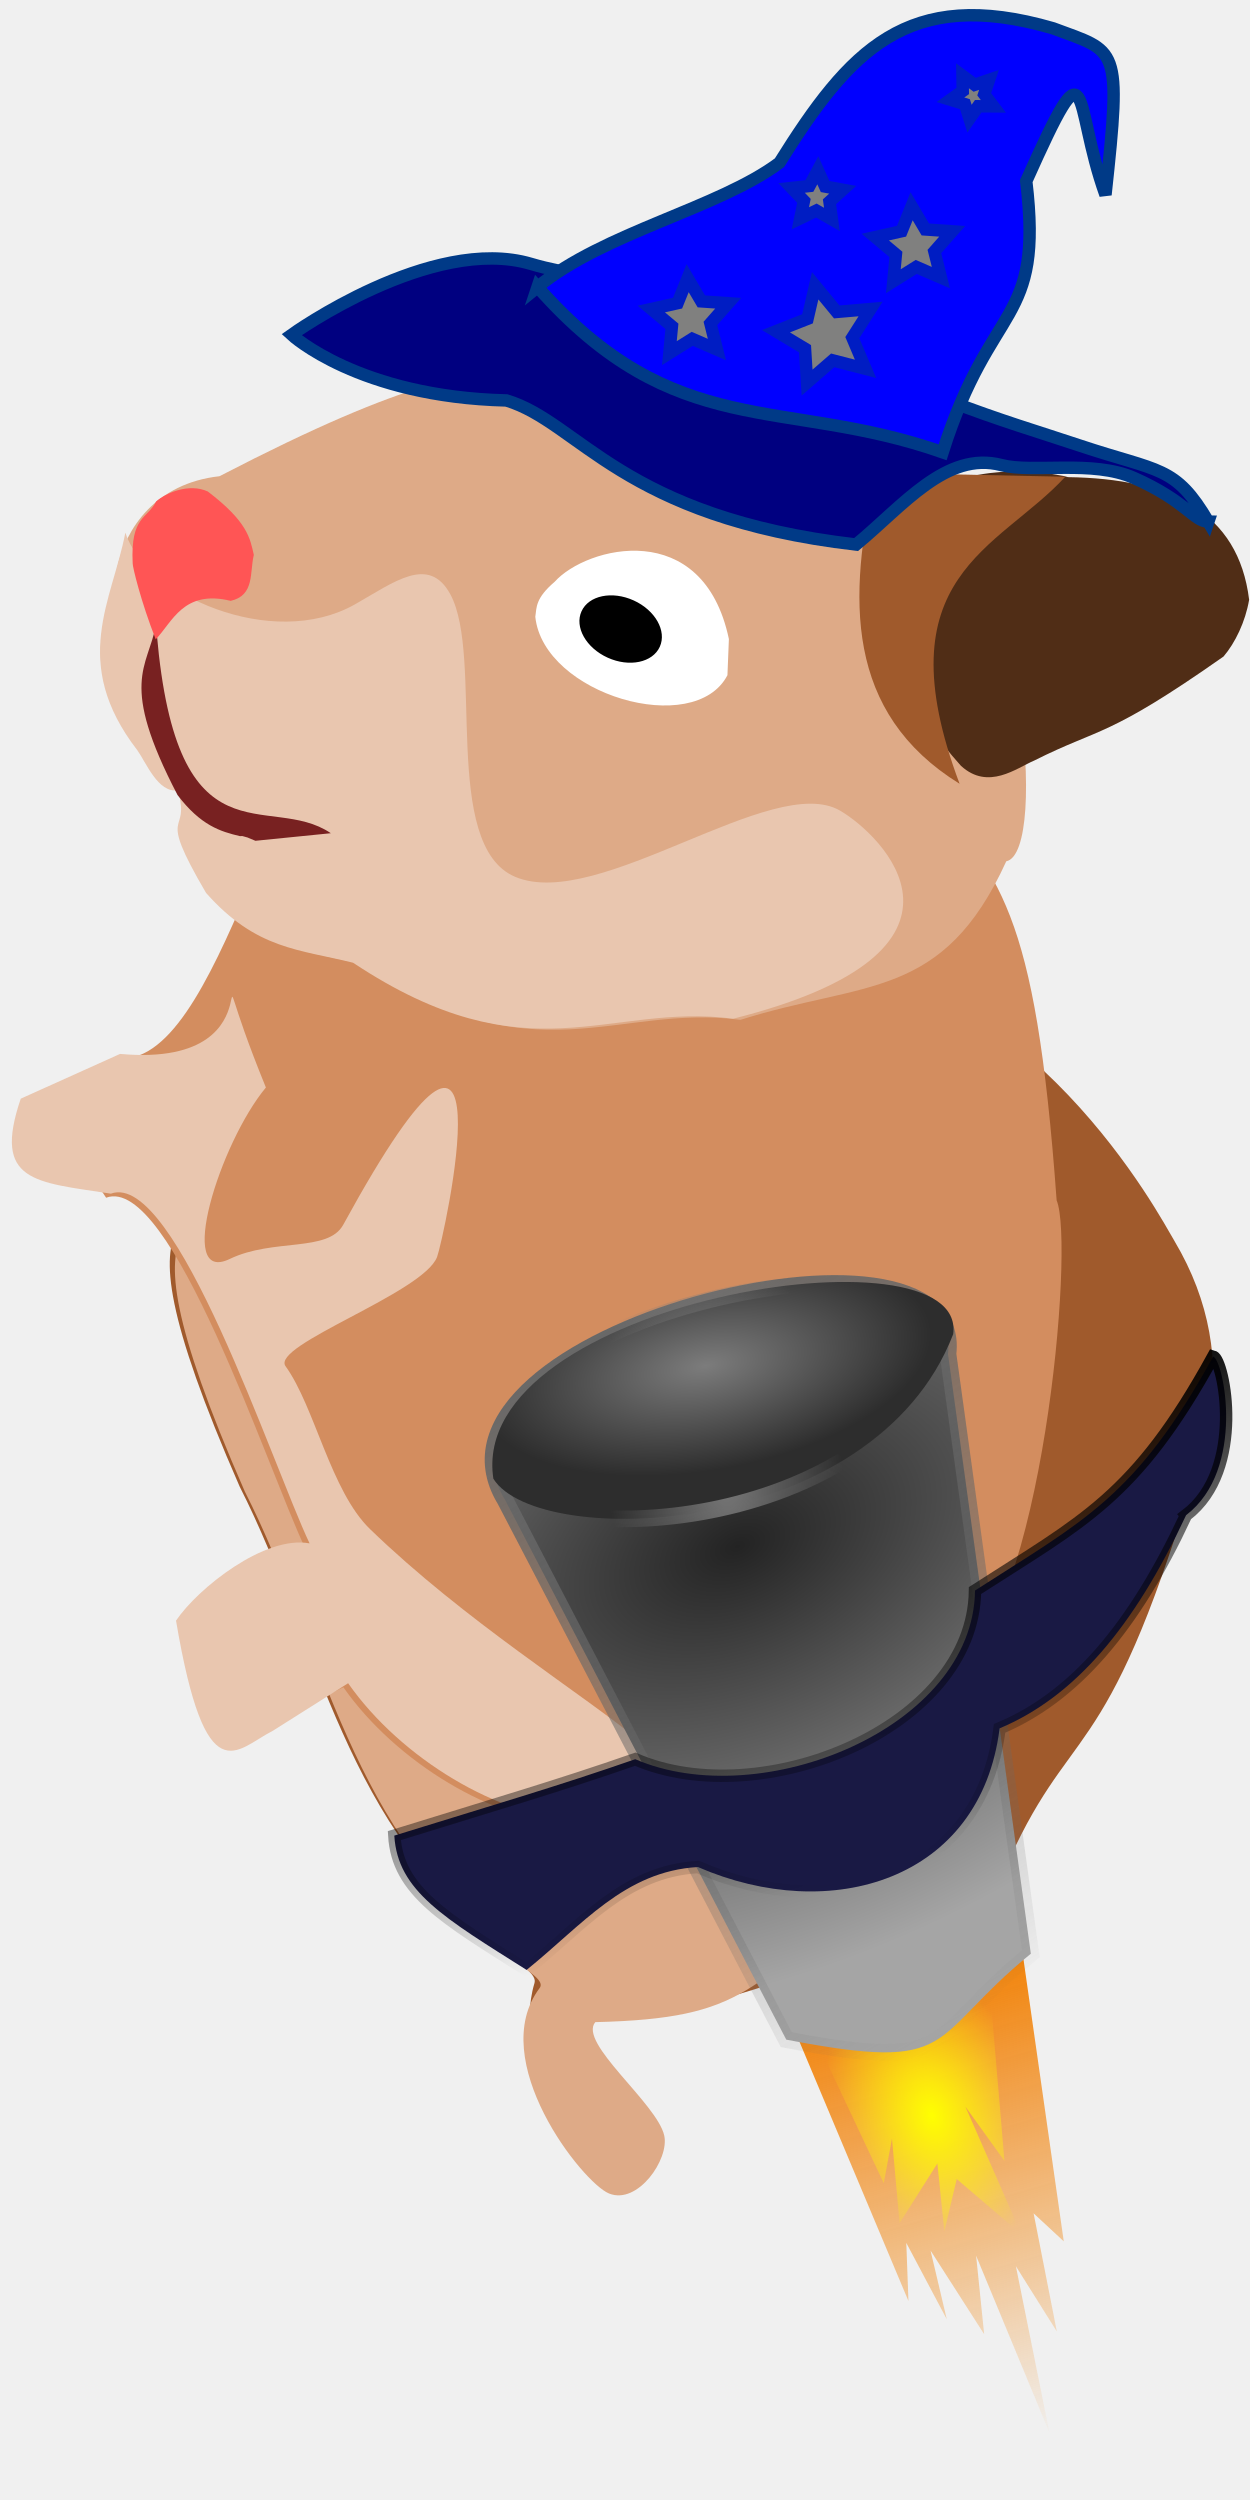
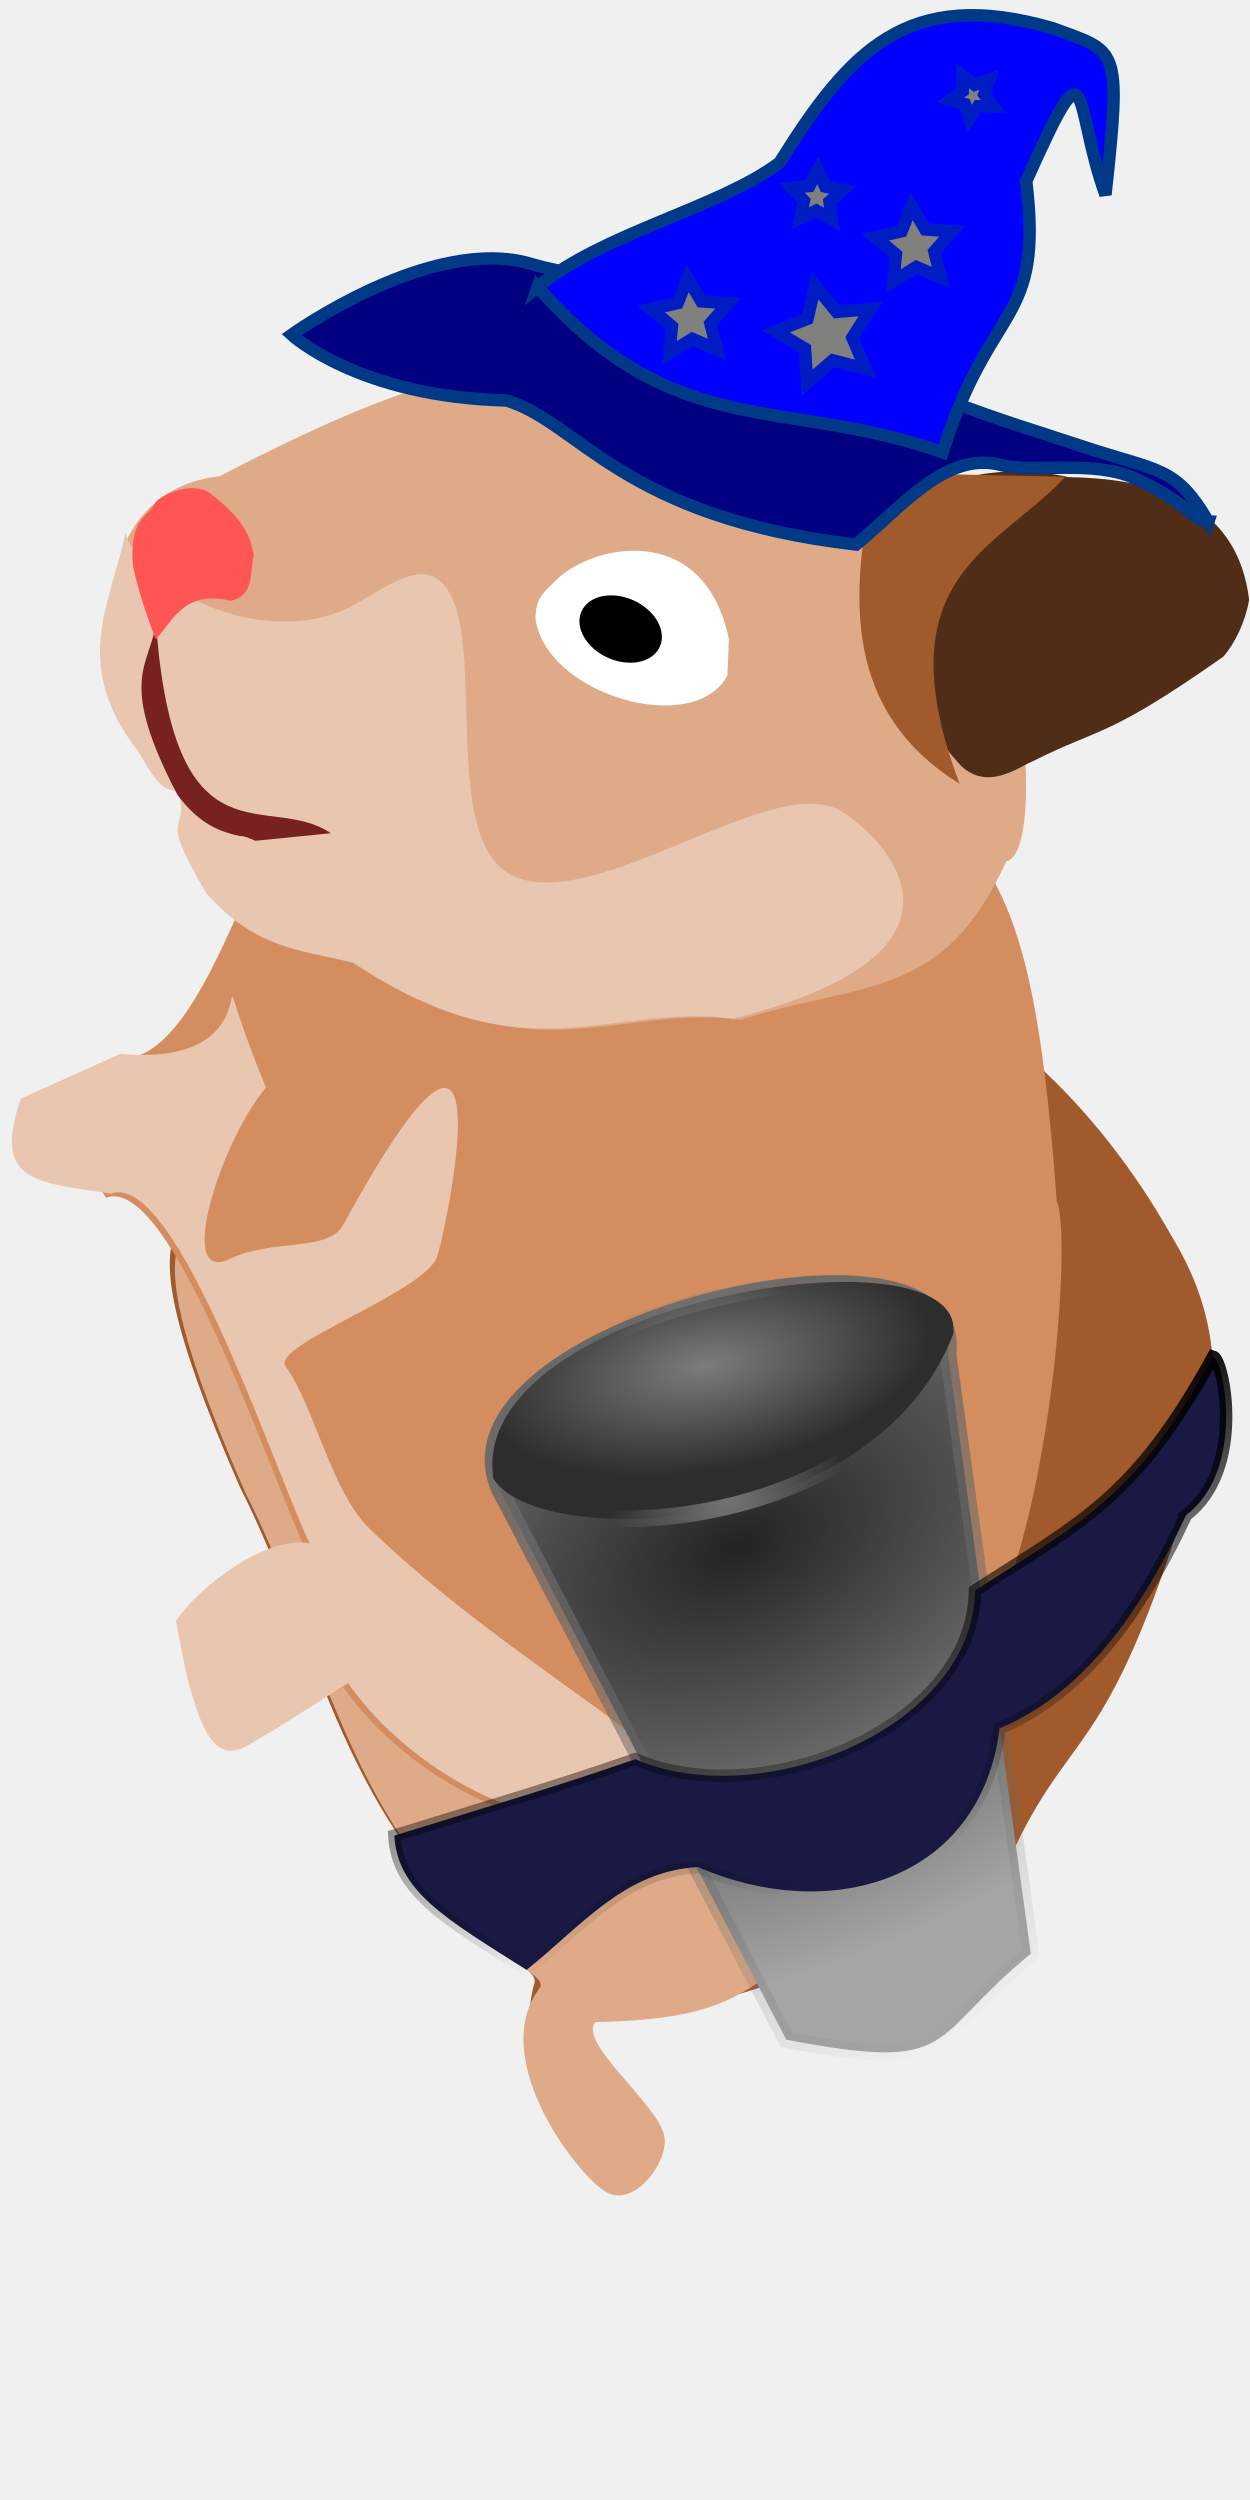
<svg xmlns="http://www.w3.org/2000/svg" xmlns:xlink="http://www.w3.org/1999/xlink" width="50" height="100" id="svg5384" version="1.1">
  <defs id="defs5386">
+     <linearGradient id="linearGradient5795">
+       <stop id="stop5797" offset="0" style="stop-color:#ffb8b8;stop-opacity:1" />
+       <stop style="stop-color:#fff1f1;stop-opacity:1;" offset="0.9" id="stop5801" />
+       <stop id="stop5799" offset="1" style="stop-color:#ffffff;stop-opacity:0" />
+     </linearGradient>
+     <linearGradient id="linearGradient5700">
+       <stop style="stop-color:#ffb8b8;stop-opacity:1" offset="0" id="stop5702" />
+       <stop style="stop-color:#ff0000;stop-opacity:1" offset="1" id="stop5704" />
+     </linearGradient>
    <linearGradient id="linearGradient6605">
      <stop style="stop-color:#000000;stop-opacity:1;" offset="0" id="stop6607" />
      <stop style="stop-color:#000000;stop-opacity:0;" offset="1" id="stop6609" />
    </linearGradient>
    <linearGradient id="linearGradient6589">
      <stop style="stop-color:#686868;stop-opacity:1;" offset="0" id="stop6591" />
      <stop style="stop-color:#686868;stop-opacity:0;" offset="1" id="stop6593" />
    </linearGradient>
    <linearGradient id="linearGradient6581">
      <stop style="stop-color:#7b7b7b;stop-opacity:1;" offset="0" id="stop6583" />
      <stop style="stop-color:#7b7b7b;stop-opacity:0;" offset="1" id="stop6585" />
    </linearGradient>
    <linearGradient id="linearGradient6575">
      <stop id="stop6577" offset="0" style="stop-color:#7c7c7c;stop-opacity:1;" />
      <stop id="stop6579" offset="1" style="stop-color:#2d2d2d;stop-opacity:1;" />
    </linearGradient>
    <linearGradient id="linearGradient6569">
      <stop style="stop-color:#353535;stop-opacity:1;" offset="0" id="stop6571" />
      <stop style="stop-color:#a5a5a5;stop-opacity:1;" offset="1" id="stop6573" />
    </linearGradient>
    <linearGradient id="linearGradient6563">
      <stop id="stop6565" offset="0" style="stop-color:#353535;stop-opacity:1;" />
      <stop id="stop6567" offset="1" style="stop-color:#a5a5a5;stop-opacity:1;" />
    </linearGradient>
    <linearGradient id="linearGradient6545">
      <stop style="stop-color:#ffff00;stop-opacity:1;" offset="0" id="stop6547" />
      <stop style="stop-color:#ffff00;stop-opacity:0;" offset="1" id="stop6549" />
    </linearGradient>
    <linearGradient id="linearGradient6535">
      <stop style="stop-color:#f27f01;stop-opacity:1;" offset="0" id="stop6537" />
      <stop style="stop-color:#f27f01;stop-opacity:0;" offset="1" id="stop6539" />
    </linearGradient>
    <linearGradient id="linearGradient6513">
      <stop style="stop-color:#232323;stop-opacity:1;" offset="0" id="stop6515" />
      <stop style="stop-color:#a5a5a5;stop-opacity:1;" offset="1" id="stop6517" />
    </linearGradient>
-     <linearGradient xlink:href="#linearGradient6535" id="linearGradient6717" gradientUnits="userSpaceOnUse" x1="440.563" y1="530.615" x2="470.402" y2="530.615" gradientTransform="matrix(1.336832,0,0,1.336832,-149.9841,-179.7944)" />
-     <radialGradient xlink:href="#linearGradient6545" id="radialGradient6719" gradientUnits="userSpaceOnUse" gradientTransform="matrix(1.336832,0,0,0.9408576,-149.9841,30.60566)" cx="449.6" cy="531.348" fx="449.6" fy="531.348" r="8.884" />
+     <linearGradient xlink:href="#linearGradient6535" id="linearGradient6717" gradientUnits="userSpaceOnUse" x1="440.563" y1="530.615" x2="470.402" y2="530.615" gradientTransform="matrix(1.336832,0,0,1.336832,-205.4794,-239.3315)" />
+     <radialGradient xlink:href="#linearGradient6545" id="radialGradient6719" gradientUnits="userSpaceOnUse" gradientTransform="matrix(1.336832,0,0,0.9408576,-205.4794,-28.93145)" cx="449.6" cy="531.348" fx="449.6" fy="531.348" r="8.884" />
    <radialGradient xlink:href="#linearGradient6513" id="radialGradient6721" gradientUnits="userSpaceOnUse" gradientTransform="matrix(1.395916,0.1481269,-0.2410061,2.27119,-46.59877,-718.2889)" cx="408.452" cy="534.385" fx="408.452" fy="534.385" r="24.306" />
    <linearGradient xlink:href="#linearGradient6589" id="linearGradient6723" gradientUnits="userSpaceOnUse" x1="389.84" y1="555.96" x2="437.364" y2="555.96" gradientTransform="matrix(1.336832,0,0,1.336832,-146.8217,-190.8739)" />
    <linearGradient xlink:href="#linearGradient6605" id="linearGradient6725" gradientUnits="userSpaceOnUse" x1="395.693" y1="528.558" x2="431.27" y2="528.558" />
    <radialGradient xlink:href="#linearGradient6575" id="radialGradient6727" gradientUnits="userSpaceOnUse" gradientTransform="matrix(1.189577,0.4213168,-0.9220645,2.603425,392.3545,-1002.674)" cx="402.447" cy="531.646" fx="402.447" fy="531.646" r="6.652" />
    <radialGradient xlink:href="#linearGradient6581" id="radialGradient6729" gradientUnits="userSpaceOnUse" gradientTransform="matrix(0.5470215,-1.316891,2.797733,1.162146,-1323.007,473.9229)" cx="408.778" cy="531.929" fx="408.778" fy="531.929" r="6.652" />
+     <radialGradient xlink:href="#linearGradient5700" id="radialGradient5706" cx="25.456" cy="977.506" fx="25.456" fy="977.506" r="4.123" gradientTransform="matrix(0.4227588,-0.2933246,0.2922177,0.4391075,-305.4918,552.241)" gradientUnits="userSpaceOnUse" spreadMethod="repeat" />
+     <radialGradient xlink:href="#linearGradient5795" id="radialGradient5793" cx="25" cy="1002.362" fx="25" fy="1002.362" r="49.715" gradientUnits="userSpaceOnUse" gradientTransform="matrix(1.005736,-7.9528777e-7,7.9528798e-7,1.005736,-0.14419,-5.749418)" spreadMethod="reflect" />
  </defs>
  <g id="layer1" transform="translate(0,-952.3622)">
    <g id="g6705" transform="matrix(0.1385596,0.4780542,-0.4780542,0.1385596,228.3985,747.8335)">
-       <path id="path6525" d="m 439.643,519.768 24.095,3.402 -2.835,1.701 9.638,0.85 -5.953,1.701 13.607,1.134 -15.308,1.701 6.236,1.134 -7.654,2.268 5.669,0.283 -6.803,1.417 4.536,1.134 -24.379,2.835 z" style="fill:url(#linearGradient6717);fill-opacity:1;stroke:none" />
      <path id="path3085" d="m 62.95,194.555 c 5.54,-1.438 10.364,-0.726 14.749,1.301 24.116,15.004 19.7,16.693 28.413,24.509 4.948,12.484 6.826,24.749 3.687,36.655 1.194,1.814 5.917,2.154 8.561,2.317 1.949,0.12 6.439,-2.433 4.901,-0.485 -1.433,1.817 -11.503,5.476 -17.336,1.707 -0.886,-0.573 -2.493,1.712 -3.502,1.45 -12.448,9.765 -27.46,7.537 -41.427,10.194 -29.873,3.92 -18.146,-4.293 -26.244,-6.724 l -7.158,-7.158 4.121,-40.776 c 7.544,-18.097 28.998,-22.396 31.233,-22.991 z" style="display:inline;fill:#a05a2c;stroke:none" transform="translate(326.0453,297.6919)" />
      <path id="path3085-7" d="m 106.078,231.679 c 4.948,12.484 7.353,13.147 4.215,25.054 1.194,1.814 7.65,-2.946 10.294,-2.784 1.949,0.12 4.778,3.608 3.241,5.557 -1.433,1.817 -13.076,6.544 -17.408,0.766 -0.633,-0.844 -2.493,1.712 -3.502,1.45 -12.448,9.765 -27.46,7.537 -41.427,10.194 -29.873,3.92 -18.146,-4.293 -26.244,-6.724 l -7.158,-7.158 44.198,-3.863 c 22.854,-2.389 20.207,-20.252 21.355,-29.167 0.693,-5.383 1.908,8.789 12.435,6.675 z" style="display:inline;fill:#deaa87;stroke:none" transform="translate(326.0453,297.6919)" />
      <path id="path3083" d="m -2.63,247.369 c 3.078,4.972 7.805,9.168 17.791,10.889 6.239,5.089 11.776,10.074 9.969,13.956 l 1.949,7.104 c 5.821,4.07 3.366,-1.808 8.634,-3.269 -0.406,-5.529 24.479,-6.394 31.44,-7.515 -1.652,3.249 1.515,6.626 2.969,10.973 6.151,0.87 7.996,-0.358 9.849,-3.972 l -1.162,-6.848 c 7.008,-2.389 13.764,-8.703 15.644,-14.57 3.529,-10.772 1.83,-21.793 -3.221,-32.974 -2.326,-7.97 -30.267,-18.854 -34.048,-18.404 -23.31,-4.961 -26.225,-2.774 -35.121,1.074 -11.204,11.895 -26.543,20.142 -24.692,43.556 z" style="display:inline;fill:#d38d5f;stroke:none" transform="translate(326.0453,297.6919)" />
      <path id="path3083-7" d="m 24.925,271.758 1.233,8.664 c 5.821,4.07 6.743,0.774 9.349,-4.83 -0.406,-5.529 24.479,-6.394 31.44,-7.515 -1.652,3.249 0.96,9.626 2.974,12.037 14.256,1.638 11.274,-1.769 10.676,-4.982 l -1.994,-6.902 c 7.008,-2.389 13.764,-8.703 15.644,-14.57 5.323,-19.84 -8.586,-1.14 -27.05,9.431 -3.82,2.187 -10.69,1.528 -14.461,2.876 -1.966,0.703 -2.569,-12.27 -5.045,-14.139 -1.134,-0.856 -25.241,-14.007 -4.584,6.524 1.806,1.795 -0.545,5.69 0.099,9.522 0.807,4.806 -9.19,-1.845 -12.425,-6.624 -16.533,1.738 -0.652,-2.79 -5.857,10.507 z" style="display:inline;fill:#e9c6af;stroke:none" transform="translate(326.0453,297.6919)" />
-       <path id="path6543" d="m 440.665,522.839 15.543,3.109 -5.072,1.8 11.126,-1.473 -5.727,3.763 3.763,2.127 -5.399,-0.982 3.763,4.254 -6.708,-1.309 3.272,1.636 -15.38,2.454 z" style="fill:url(#radialGradient6719);fill-opacity:1;stroke:none" />
+       <g id="g5737" transform="matrix(0.4631871,0.113659,-0.123199,0.4918674,174.5737,335.3784)">
+         <path style="fill:url(#linearGradient6717);fill-opacity:1;stroke:none" d="m 384.147,460.231 24.095,3.402 -2.835,1.701 9.638,0.85 -5.953,1.701 13.607,1.134 -15.308,1.701 6.236,1.134 -7.654,2.268 5.669,0.283 -6.803,1.417 4.536,1.134 -24.379,2.835 c -6.561,0.98 -4.268,-21.365 -0.85,-19.56 z" id="path6525" />
+         <path style="fill:url(#radialGradient6719);fill-opacity:1;stroke:none" d="m 385.17,463.302 15.543,3.109 -5.072,1.8 11.126,-1.473 -5.727,3.763 3.763,2.127 -5.399,-0.982 3.763,4.254 -6.708,-1.309 3.272,1.636 -15.38,2.454 c 0.098,-5.101 -5.046,-9.45 0.818,-15.38 z" id="path6543" />
+       </g>
      <g transform="matrix(0.9729082,-0.231192,0.231192,0.9729082,-109.8126,83.23336)" id="g6236">
        <path id="path6511" d="m 389.667,533.563 45.219,17.964 c 1.822,10.738 5.553,9.66 -3.678,20.504 l -48.875,-1.716 c -15.561,0.491 -3.106,-44.467 7.334,-36.752 z" style="fill:url(#radialGradient6721);fill-opacity:1;stroke:url(#linearGradient6723);stroke-width:1.337px;stroke-linecap:butt;stroke-linejoin:miter;stroke-opacity:1" />
        <path id="path6521" d="m 410.427,497.485 c 7.509,6.556 11.53,12.69 12.28,19.161 11.332,4.869 11.383,17.432 3.954,26.389 -1.312,5.764 1.882,10.193 4.109,15.527 -5.817,5.151 -8.963,8.202 -13.327,7.204 -0.152,-8.223 -0.16,-13.794 -0.508,-20.307 7.01,-8.476 5.172,-26.798 -5.417,-29.999 -2.956,-9.863 -3.559,-14.465 -12.73,-23.615 0.457,-0.738 9.446,-0.042 11.637,5.641 z" style="fill:#191944;fill-opacity:1;stroke:url(#linearGradient6725);stroke-width:1px;stroke-linecap:butt;stroke-linejoin:miter;stroke-opacity:1" transform="matrix(0.9729081,0.231192,-0.231192,0.9729081,126.0805,-55.59062)" />
        <path id="path6553" d="m 388.496,532.423 c 11.185,13.666 -1.32,37.594 -8.115,37.871 -13.511,-5.176 0.862,-43.446 8.115,-37.871 z" style="fill:url(#radialGradient6727);fill-opacity:1;stroke:url(#radialGradient6729);stroke-width:1.337px;stroke-linecap:butt;stroke-linejoin:miter;stroke-opacity:1" />
      </g>
    </g>
    <g style="display:inline" id="g3556" transform="matrix(0.4532557,0.2056548,-0.2056548,0.4532557,92.17346,908.6865)">
      <g id="g6680" transform="translate(49.3518,-28.01048)">
        <g id="g6668" transform="translate(3.4036077e-5,6.0750009e-5)">
          <path style="color:#000000;display:inline;overflow:visible;visibility:visible;fill:#deaa87;fill-opacity:1;fill-rule:nonzero;stroke:none;stroke-width:1.229px;marker:none;enable-background:accumulate" d="m -149.859,211.999 c 10.984,-13.962 14.757,-15.646 19.506,-18.696 7.61,-4.393 7.353,-3.377 10.22,-4.509 17.009,-4.91 16.671,2.56 23.996,2.346 7.38,-0.086 19.535,20.835 16.644,22.917 -0.018,12.292 -6.393,13.423 -14.187,20.428 -9.741,2.966 -12.974,11.227 -29.681,8.528 -4.378,0.796 -7.507,2.259 -13.078,-0.227 -6.688,-4.721 -2.885,-3.536 -5.478,-6.573 -1.34,0.885 -3.258,-0.997 -4.296,-1.59 -7.882,-4.182 -6.789,-7.163 -8.097,-12.54 -0.668,-3.127 -0.011,-7.429 4.45,-10.083 z" id="path3081" />
          <path style="color:#000000;display:inline;overflow:visible;visibility:visible;fill:#e9c6af;fill-opacity:1;fill-rule:nonzero;stroke:none;stroke-width:1.229px;marker:none;enable-background:accumulate" d="m -94.246,234.641 c -9.741,2.966 -12.974,11.227 -29.681,8.528 -4.378,0.796 -7.507,2.259 -13.078,-0.227 -6.688,-4.721 -2.885,-3.536 -5.478,-6.573 -1.34,0.885 -3.258,-0.997 -4.296,-1.59 -7.882,-4.182 -6.789,-10.146 -8.097,-15.523 3.465,3.835 14.672,3.827 19.191,-2.384 2.135,-2.934 3.754,-6.08 6.643,-3.894 4.552,3.445 7.615,18.702 14.13,18.522 7.263,-0.2 15.367,-16.266 21.576,-15.633 3.778,0.385 16.567,4.835 -0.912,18.775 z" id="path3081-8" />
          <path id="path3961" d="m -149.228,225.593 c 9.298,16.548 13.432,7.813 19.372,8.836 l -5.268,3.059 c -1.418,0.072 0.107,-0.081 -1.105,0.085 -0.062,0.012 -0.113,0.057 -0.17,0.085 -1.59,0.316 -3.245,0.528 -5.947,-0.935 -8.077,-6.325 -6.385,-8.288 -7.222,-11.725" style="display:inline;fill:#782121;stroke:none" />
          <path style="display:inline;fill:#ff5555;stroke:none" d="m -149.111,226.055 c 0.653,-1.794 0.352,-4.58 4.211,-5.306 1.59,-1.205 0.43,-2.716 0.168,-4.127 -0.83,-1.11 -1.583,-2.225 -5.474,-3.116 -1.678,-0.014 -3.039,1.529 -3.453,2.442 -0.054,1.602 -1.407,1.905 0.337,5.306 0.082,0.234 1.888,2.55 4.211,4.8 z" id="path3861" />
          <path id="path3859" d="m -121.826,208.6 c 1.15,-3.663 8.702,-9.702 14.653,-1.6 l 1.095,2.695 c -0.309,5.735 -12.829,7.522 -16.001,2.105 -0.224,-0.759 -0.602,-1.363 0.253,-3.2 z" style="display:inline;fill:#ffffff;stroke:none" />
          <ellipse id="path3863" style="display:inline;fill:#000000;fill-opacity:1;stroke:none" cx="-115.426" cy="209.863" rx="3.453" ry="2.526" />
          <path style="display:inline;fill:#784421;stroke:none" d="m -125.333,190.049 c 0.239,-4.698 1.319,-8.765 4.163,-11.509 5.875,3.782 5.963,6.599 8.326,9.795 z" id="path3867" />
          <g id="g3286" transform="matrix(0.9993727,-0.03541572,0.03541572,0.9993727,-129.9294,-11.40307)">
            <path id="path3871" d="m 36.141,221.398 c 2.788,1.016 4.185,-1.534 5.277,-2.638 3.924,-4.526 4.719,-3.852 10.883,-13.521 0.442,-1.345 0.566,-3.235 0.165,-5.002 -3.499,-6.22 -9.608,-6.57 -17.204,-3.573 -0.128,0.018 -0.257,0.037 -0.385,0.055 -1.816,0.365 -7.478,1.736 -10.718,6.871 0.99,6.34 1.461,12.749 11.982,17.809 z" style="display:inline;fill:#502d16;stroke:none" />
            <path id="path3873" d="m 20.861,202.215 14.181,-5.496 c -2.746,7.459 -10.653,12.976 1.539,26.053 -10.676,-1.767 -14.047,-10.368 -15.72,-20.557 z" style="display:inline;fill:#a05a2c;stroke:none" />
          </g>
        </g>
        <g transform="translate(18.67369,-12.67136)" id="g6659" style="stroke:#003a87;stroke-opacity:1">
          <path id="path5427" d="m -94.656,195.164 c -1.065,0.47 -2.278,-0.77 -6.902,-0.731 -3.629,0.031 -7.535,3.014 -10.121,3.46 -4.527,0.78 -5.847,6.258 -7.996,10.642 -18.038,5.788 -24.322,0.24 -30.372,1.063 -10.967,4.661 -17.909,2.326 -17.909,2.326 0,0 6.913,-12.006 15.179,-13.137 5.829,-0.798 12.01,-4.18 19.209,-4.27 13.101,1.292 20.335,0.036 26.954,-0.653 6.743,-0.702 7.659,-1.731 11.958,1.301 z" style="fill:#000080;stroke:#003a87;stroke-width:1px;stroke-linecap:butt;stroke-linejoin:miter;stroke-opacity:1" />
          <path id="path5429" d="m -151.54,200.261 c 3.057,-6.202 10.648,-11.788 13.579,-17.128 1.405,-10.492 3.468,-17.182 15.556,-18.92 5.526,-0.37 5.551,-1.175 9.366,10.439 -5.601,-5.772 -6.311,-11.395 -6.252,1.635 6.1,10.065 1.346,9.804 2.883,22.619 -13.569,1.217 -19.85,8.204 -35.132,1.354 z" style="fill:#0000ff;stroke:#003a87;stroke-width:1px;stroke-linecap:butt;stroke-linejoin:miter;stroke-opacity:1" />
          <path transform="matrix(0.9729082,-0.231192,0.231192,0.9729082,-509.6288,-279.6013)" d="m 252.56,551.825 -2.115,-0.465 -1.582,1.479 -0.212,-2.155 -1.895,-1.047 1.984,-0.867 0.41,-2.126 1.438,1.619 2.149,-0.267 -1.095,1.868 z" id="path5431" style="color:#000000;display:inline;overflow:visible;visibility:visible;opacity:0.5;fill:#ffff00;fill-opacity:1;fill-rule:nonzero;stroke:#003a87;stroke-width:1;stroke-linecap:butt;stroke-linejoin:miter;stroke-miterlimit:4;stroke-dasharray:none;stroke-dashoffset:0;stroke-opacity:1;marker:none;enable-background:accumulate" />
          <path transform="matrix(0.9729082,-0.231192,0.231192,0.9729082,-506.9032,-302.4936)" d="m 256.634,572.702 -2.721,-0.165 -1.679,2.148 -0.684,-2.639 -2.562,-0.933 2.299,-1.466 0.096,-2.724 2.104,1.733 2.621,-0.751 -0.998,2.537 z" id="path5433" style="color:#000000;display:inline;overflow:visible;visibility:visible;opacity:0.5;fill:#ffff00;fill-opacity:1;fill-rule:nonzero;stroke:#003a87;stroke-width:1;stroke-linecap:butt;stroke-linejoin:miter;stroke-miterlimit:4;stroke-dasharray:none;stroke-dashoffset:0;stroke-opacity:1;marker:none;enable-background:accumulate" />
          <path transform="matrix(0.9729082,-0.231192,0.231192,0.9729082,-526.9266,-301.4663)" d="m 271.4,565.064 -1.359,-0.461 -1.15,0.858 0.018,-1.434 -1.171,-0.828 1.37,-0.426 0.426,-1.37 0.828,1.171 1.434,-0.018 -0.858,1.15 z" id="path5435" style="color:#000000;display:inline;overflow:visible;visibility:visible;opacity:0.5;fill:#ffff00;fill-opacity:1;fill-rule:nonzero;stroke:#003a87;stroke-width:1;stroke-linecap:butt;stroke-linejoin:miter;stroke-miterlimit:4;stroke-dasharray:none;stroke-dashoffset:0;stroke-opacity:1;marker:none;enable-background:accumulate" />
          <path transform="matrix(0.9729082,-0.231192,0.231192,0.9729082,-520.881,-331.3582)" d="m 268.854,579.321 -0.158,1.209 0.907,0.815 -1.198,0.224 -0.495,1.114 -0.583,-1.071 -1.213,-0.127 0.838,-0.885 -0.254,-1.192 1.101,0.523 z" id="path5437" style="color:#000000;display:inline;overflow:visible;visibility:visible;opacity:0.5;fill:#ffff00;fill-opacity:1;fill-rule:nonzero;stroke:#003a87;stroke-width:1;stroke-linecap:butt;stroke-linejoin:miter;stroke-miterlimit:4;stroke-dasharray:none;stroke-dashoffset:0;stroke-opacity:1;marker:none;enable-background:accumulate" />
          <path transform="matrix(0.9729082,-0.231192,0.231192,0.9729082,-495.6249,-292.3017)" d="m 252.56,551.825 -2.115,-0.465 -1.582,1.479 -0.212,-2.155 -1.895,-1.047 1.984,-0.867 0.41,-2.126 1.438,1.619 2.149,-0.267 -1.095,1.868 z" id="path5431-1" style="color:#000000;display:inline;overflow:visible;visibility:visible;opacity:0.5;fill:#ffff00;fill-opacity:1;fill-rule:nonzero;stroke:#003a87;stroke-width:1;stroke-linecap:butt;stroke-linejoin:miter;stroke-miterlimit:4;stroke-dasharray:none;stroke-dashoffset:0;stroke-opacity:1;marker:none;enable-background:accumulate" />
        </g>
      </g>
    </g>
+     <ellipse style="opacity:1;fill:url(#radialGradient5706);fill-opacity:1;stroke:none;stroke-width:1.402;stroke-miterlimit:4;stroke-dasharray:none;stroke-dashoffset:0;stroke-opacity:1" id="path3400" cx="-9.085" cy="974.004" rx="3.411" ry="3.551" />
+     <g id="g5803" transform="matrix(1.121943,0,0,1.121943,115.5564,-125.8063)">
+       <circle r="49.715" cy="1002.362" cx="25" id="path5777" style="opacity:1;fill:url(#radialGradient5793);fill-opacity:1;stroke:none;stroke-width:1;stroke-miterlimit:4;stroke-dasharray:none;stroke-dashoffset:0;stroke-opacity:1" />
+       <circle r="44.87" cy="1002.474" cx="25.118" id="path5775" style="opacity:1;fill:#000000;fill-opacity:1;stroke:none;stroke-width:1;stroke-miterlimit:4;stroke-dasharray:none;stroke-dashoffset:0;stroke-opacity:1" />
+     </g>
  </g>
</svg>
